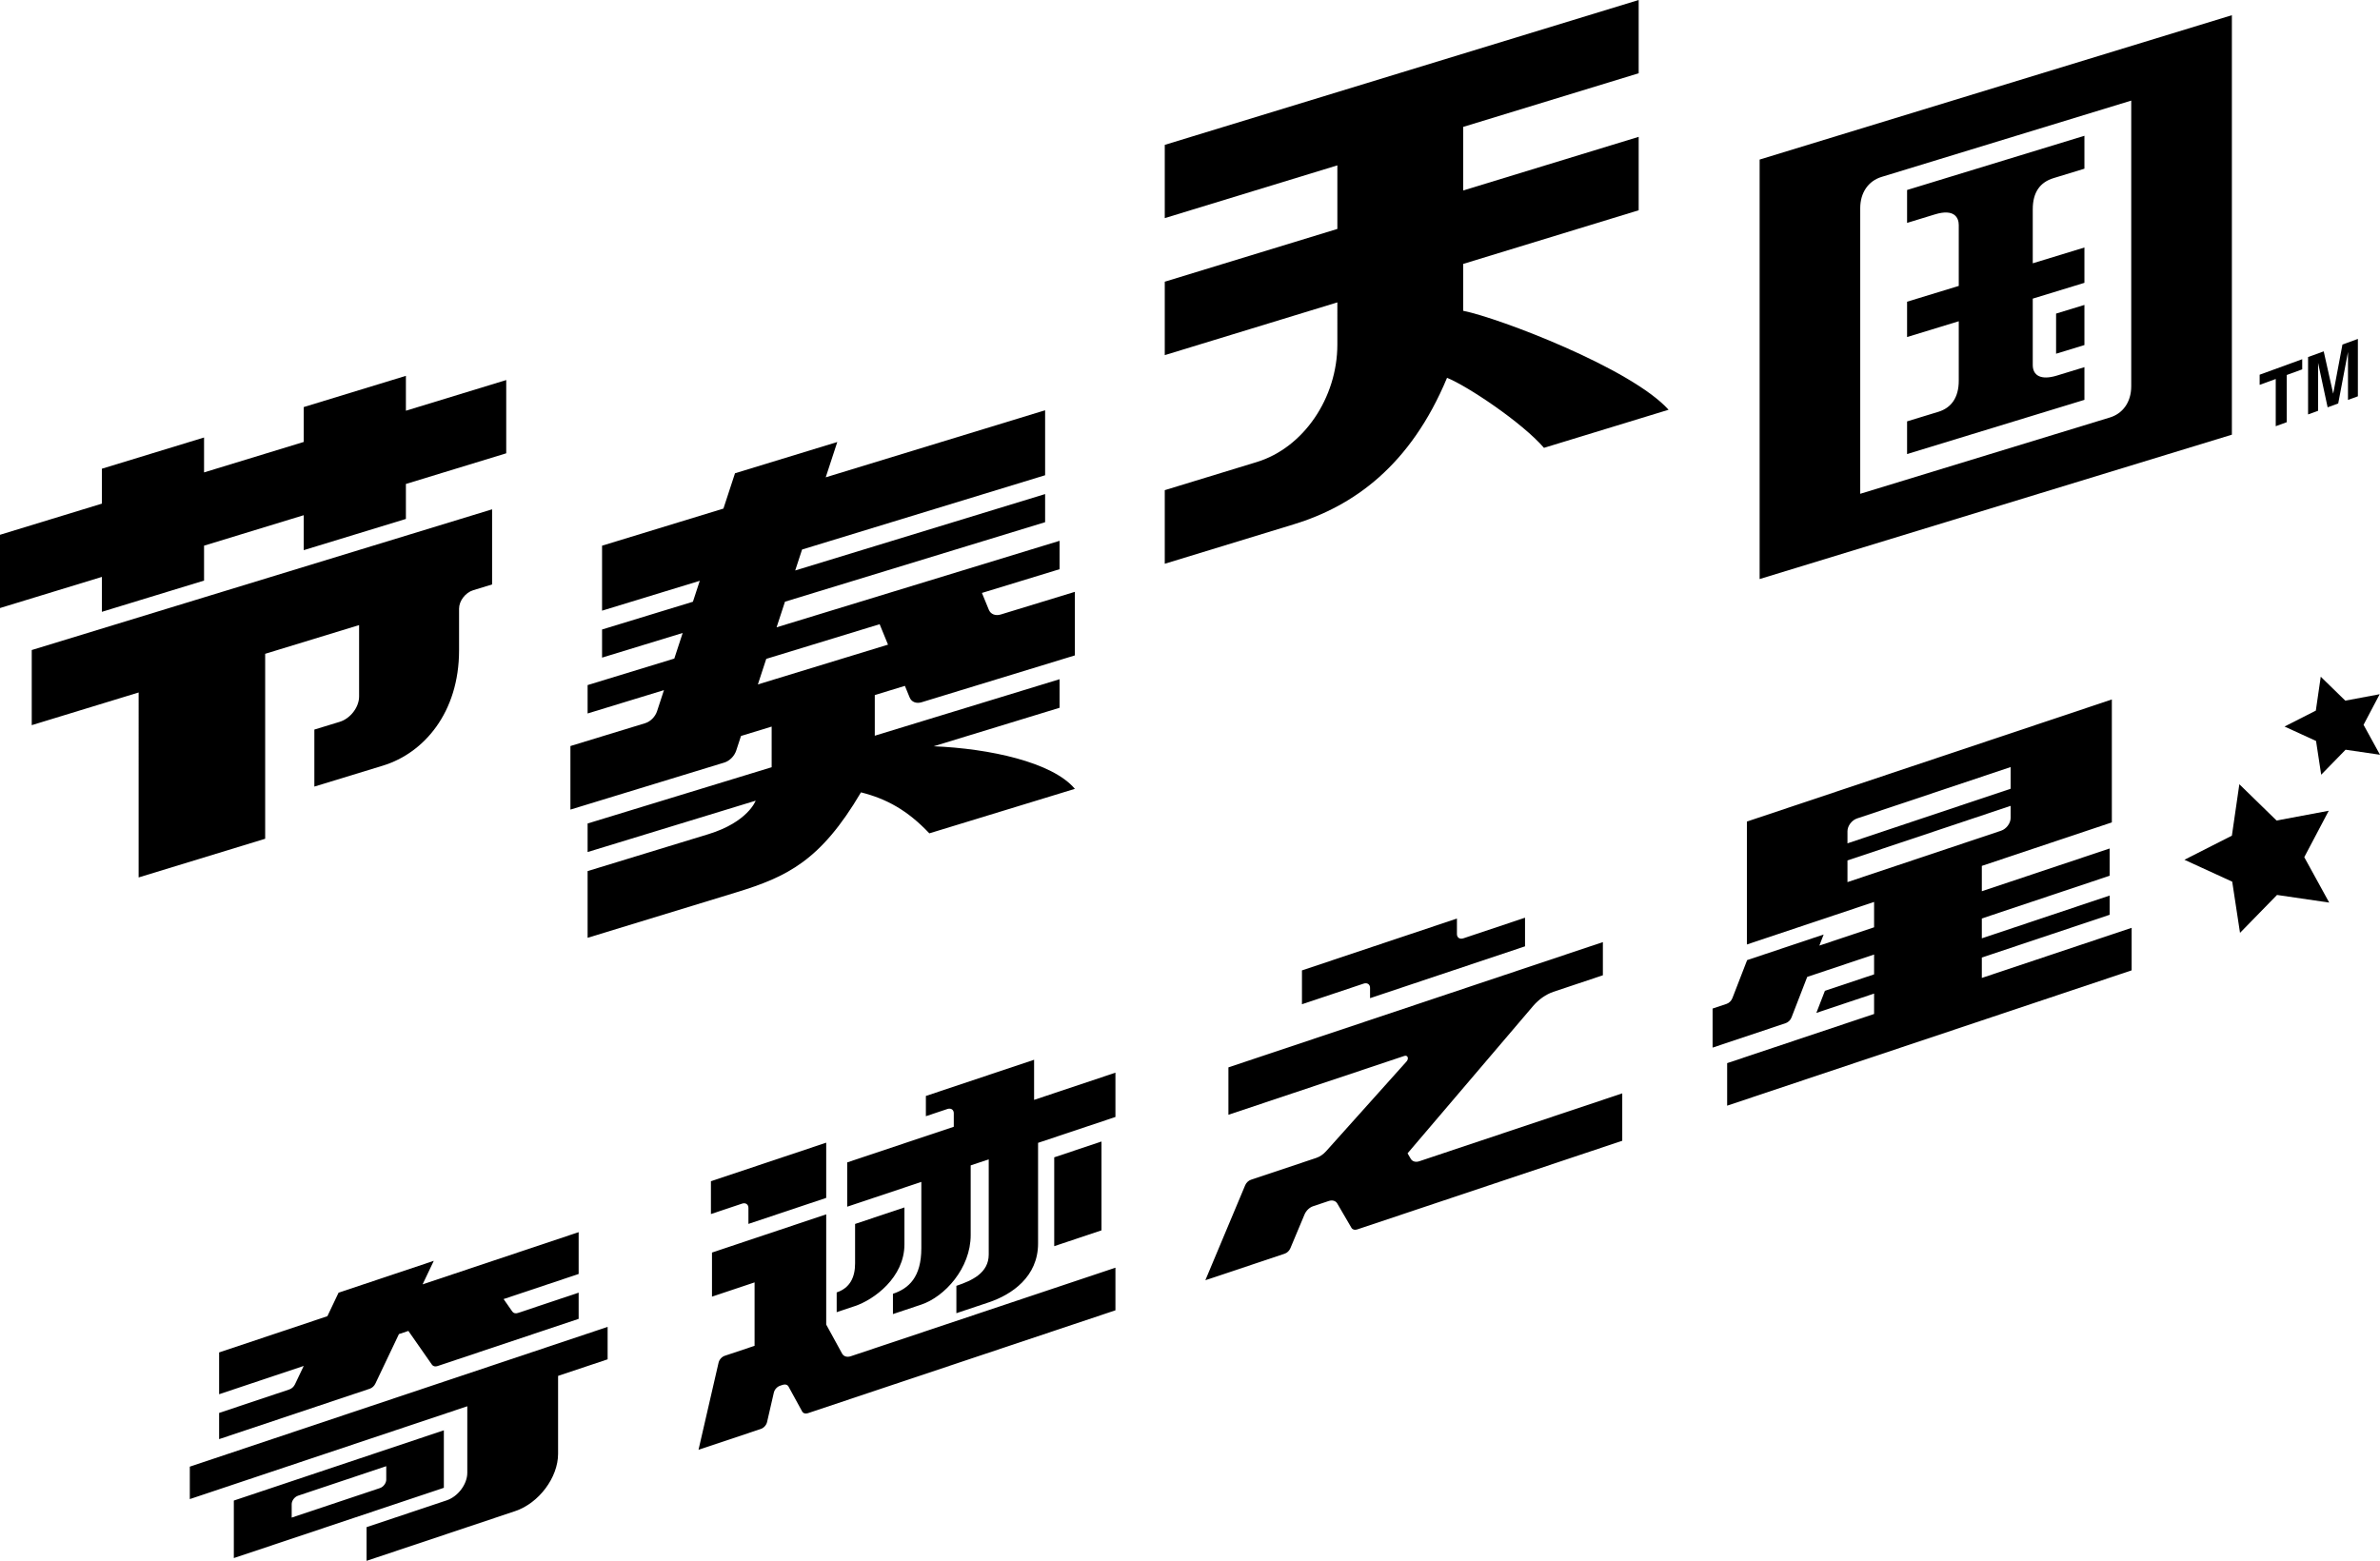
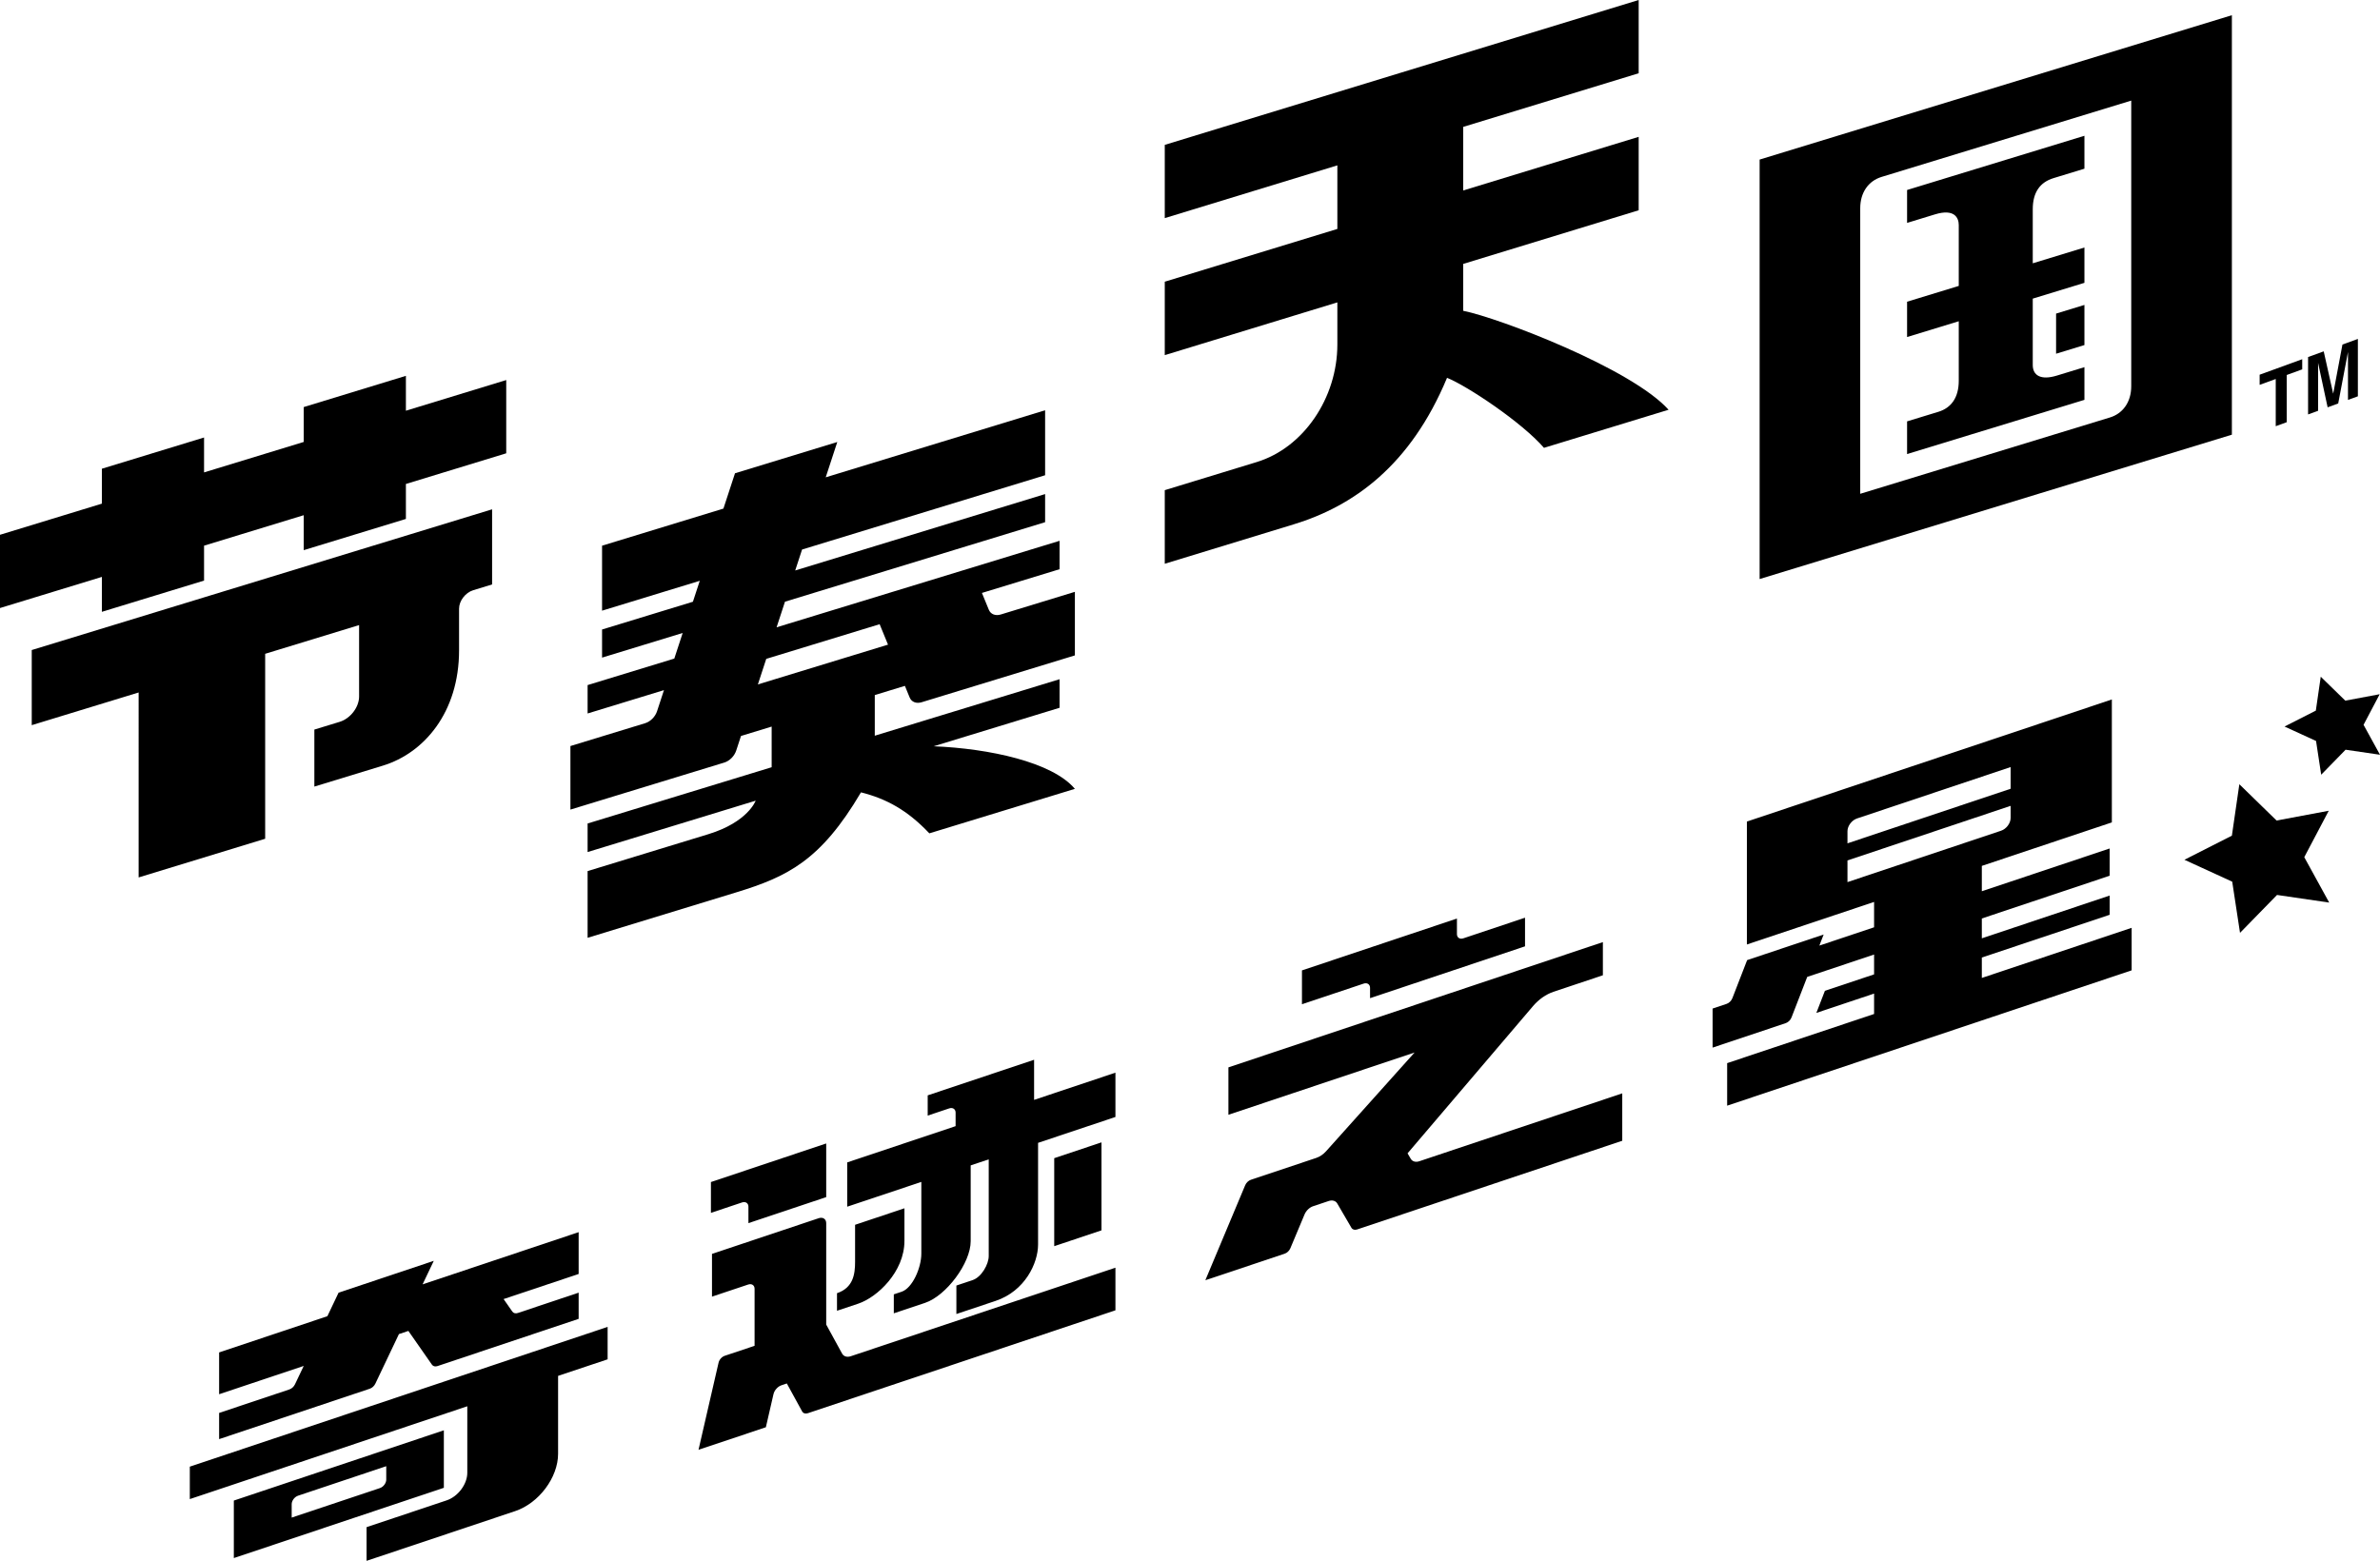
<svg xmlns="http://www.w3.org/2000/svg" version="1.1" id="svg1" width="666.667" height="437.287" viewBox="0 0 666.667 437.287">
  <defs id="defs1">
-     <clipPath clipPathUnits="userSpaceOnUse" id="clipPath4">
-       <path d="M 0,327.965 H 500 V 0 H 0 Z" transform="translate(-388.1241,-147.1695)" id="path4" />
-     </clipPath>
-     <clipPath clipPathUnits="userSpaceOnUse" id="clipPath6">
-       <path d="M 0,327.965 H 500 V 0 H 0 Z" transform="translate(-306.0784,-131.6879)" id="path6" />
-     </clipPath>
-     <clipPath clipPathUnits="userSpaceOnUse" id="clipPath8">
-       <path d="M 0,327.965 H 500 V 0 H 0 Z" transform="translate(-179.6402,-70.7867)" id="path8" />
+     <clipPath clipPathUnits="userSpaceOnUse" id="clipPath7">
+       <path d="M -81.146,308.08 H 418.854 V -19.885 H -81.146 Z" id="path7" />
    </clipPath>
    <clipPath clipPathUnits="userSpaceOnUse" id="clipPath10">
-       <path d="M 0,327.965 H 500 V 0 H 0 Z" transform="translate(-81.1456,-19.8856)" id="path10" />
+       <path d="M -344.259,15.393 H 155.741 v -327.965 h -500 z" id="path10" />
    </clipPath>
-     <clipPath clipPathUnits="userSpaceOnUse" id="clipPath12">
-       <path d="M 0,327.965 H 500 V 0 H 0 Z" transform="translate(-447.7391,-306.8271)" id="path12" />
-     </clipPath>
-     <clipPath clipPathUnits="userSpaceOnUse" id="clipPath14">
-       <path d="M 0,327.965 H 500 V 0 H 0 Z" transform="translate(-344.2592,-312.5722)" id="path14" />
-     </clipPath>
-     <clipPath clipPathUnits="userSpaceOnUse" id="clipPath16">
-       <path d="M 0,327.965 H 500 V 0 H 0 Z" transform="translate(-159.2187,-184.153)" id="path16" />
-     </clipPath>
-     <clipPath clipPathUnits="userSpaceOnUse" id="clipPath18">
-       <path d="M 0,327.965 H 500 V 0 H 0 Z" transform="translate(-106.3506,-248.1093)" id="path18" />
-     </clipPath>
-     <clipPath clipPathUnits="userSpaceOnUse" id="clipPath20">
-       <path d="M 0,327.965 H 500 V 0 H 0 Z" transform="translate(-493.2747,-243.9352)" id="path20" />
+     <clipPath clipPathUnits="userSpaceOnUse" id="clipPath13">
+       <path d="M -106.351,79.856 H 393.649 V -248.109 H -106.351 Z" id="path13" />
    </clipPath>
  </defs>
  <g id="layer-MC0">
    <path id="path1" d="m 0,0 -6.574,-3.341 6.62,-3.035 1.081,-7.09 5.125,5.252 7.23,-1.058 -3.455,6.291 L 13.416,3.45 6.192,2.095 1.034,7.124 Z" style="fill:#000000;fill-opacity:1;fill-rule:nonzero;stroke:none" transform="matrix(1.333333,0,0,-1.333333,648.6912,199.0903)" />
    <path id="path2" d="m 0,0 -10.958,-2.054 -7.823,7.627 -1.567,-10.806 -9.971,-5.066 10.04,-4.605 1.639,-10.752 7.774,7.965 10.965,-1.604 -5.24,9.542 z" style="fill:#000000;fill-opacity:1;fill-rule:nonzero;stroke:none" transform="matrix(1.333333,0,0,-1.333333,652.3093,227.1431)" />
-     <path id="path3" d="M 0,0 34.275,11.468 V 8.92 c 0,-1.108 -0.898,-2.306 -2.006,-2.677 L 0,-4.554 Z M 0,6.142 C 0,7.25 0.898,8.448 2.006,8.819 L 34.275,19.616 V 15.061 L 0,3.593 Z m 28.227,-30.833 v 4.286 l 26.855,8.986 v 4.039 l -26.855,-8.986 v 4.168 l 26.855,8.985 V 2.511 L 28.227,-6.474 v 5.327 L 55.542,7.992 V 33.824 L -21.129,8.17 v -25.831 l 26.721,8.94 v -5.327 l -11.498,-3.847 0.902,2.328 -16.075,-5.378 -3.098,-7.994 c -0.214,-0.554 -0.693,-1.025 -1.221,-1.202 l -2.937,-0.983 v -8.206 l 15.358,5.139 c 0.529,0.176 1.007,0.647 1.222,1.202 l 3.3,8.517 14.047,4.7 v -4.168 l -10.331,-3.456 -1.798,-4.641 12.129,4.059 v -4.287 l -30.868,-10.328 v -8.936 l 84.978,28.433 v 8.936 z" style="fill:#000000;fill-opacity:1;fill-rule:nonzero;stroke:none" transform="matrix(1.333333,0,0,-1.333333,517.4988,241.0607)" clip-path="url(#clipPath4)" />
-     <path id="path5" d="M 0,0 V 3.269 L -32.557,-7.624 v -7.113 l 12.968,4.339 c 0.738,0.247 1.337,-0.152 1.337,-0.89 v -2.173 L 14.305,-2.567 V 3.449 L 1.337,-0.89 C 0.599,-1.137 0,-0.738 0,0 m -7.904,-47.727 42.636,14.266 v -9.96 l -55.696,-18.636 c -0.511,-0.171 -0.977,-0.035 -1.201,0.349 l -2.974,5.103 c -0.337,0.577 -1.036,0.78 -1.803,0.523 l -3.271,-1.094 c -0.766,-0.257 -1.466,-0.928 -1.802,-1.73 l -2.974,-7.093 c -0.224,-0.534 -0.691,-0.982 -1.202,-1.153 l -16.664,-5.575 8.368,19.955 c 0.224,0.534 0.69,0.982 1.201,1.153 l 13.737,4.596 c 0.746,0.25 1.47,0.742 2.058,1.397 l 16.897,18.856 c 0.556,0.62 0.249,1.41 -0.457,1.174 l -36.956,-12.366 v 9.96 L 30.662,-1.68 V -8.647 L 20.29,-12.118 c -1.572,-0.525 -3.094,-1.588 -4.298,-3.001 l -26.364,-30.944 0.665,-1.141 c 0.336,-0.577 1.036,-0.78 1.803,-0.523" style="fill:#000000;fill-opacity:1;fill-rule:nonzero;stroke:none" transform="matrix(1.333333,0,0,-1.333333,408.1045,261.7028)" clip-path="url(#clipPath6)" />
-     <path id="path7" d="m 0,0 v -8.292 c 0,-2.889 -1.058,-5.157 -3.866,-6.096 v -4.149 l 3.846,1.287 c 3.97,1.328 10.388,5.994 10.388,12.963 V 3.469 Z M 54.695,31.786 37.607,26.069 v 8.43 L 14.872,26.892 v -4.251 l 4.525,1.514 c 0.738,0.247 1.337,-0.152 1.337,-0.89 V 20.423 L -1.653,12.933 V 3.625 l 15.57,5.21 V -5.098 c 0,-6.088 -2.631,-8.461 -5.966,-9.577 v -4.263 l 5.946,1.99 c 4.917,1.645 10.388,7.637 10.388,14.605 v 14.647 l 3.79,1.268 V -6.417 c 0,-3.862 -3.46,-5.471 -6.795,-6.587 v -5.747 l 6.774,2.267 c 4.918,1.645 10.388,5.411 10.388,12.379 v 21.146 l 16.253,5.438 z M 41.836,13.998 V -4.669 l 9.928,3.322 V 17.32 Z M -30.286,8.977 V 2.081 l 6.542,2.189 c 0.739,0.247 1.337,-0.151 1.337,-0.89 V 0.009 l 16.34,5.467 V 17.08 Z m 29.379,-36.774 55.602,18.604 v -8.953 L -9.911,-39.763 c -0.521,-0.174 -0.994,-0.03 -1.213,0.37 l -2.857,5.218 c -0.219,0.4 -0.692,0.544 -1.213,0.37 l -0.579,-0.194 c -0.614,-0.205 -1.149,-0.802 -1.297,-1.448 l -1.421,-6.173 c -0.149,-0.646 -0.684,-1.242 -1.297,-1.448 l -13.105,-4.385 4.212,18.303 c 0.149,0.645 0.684,1.242 1.298,1.447 l 6.268,2.098 v 13.325 l -8.948,-2.994 v 9.263 l 23.996,8.029 v -23.159 l 3.34,-6.102 c 0.328,-0.599 1.039,-0.815 1.82,-0.554" style="fill:#000000;fill-opacity:1;fill-rule:nonzero;stroke:none" transform="matrix(1.333333,0,0,-1.333333,239.5203,342.9044)" clip-path="url(#clipPath8)" />
-     <path id="path9" d="m 0,0 -18.53,-6.2 c -0.739,-0.247 -1.337,-1.046 -1.337,-1.785 v -2.817 l 18.53,6.2 C -0.599,-4.355 0,-3.556 0,-2.818 Z M 12.101,7.54 V -4.54 l -44.122,-14.763 v 12.08 z m 28.318,32.852 v 8.785 l -32.785,-10.97 2.352,4.945 -20.003,-6.693 -2.352,-4.944 -22.743,-7.61 V 15.12 l 17.773,5.947 -1.838,-3.864 c -0.237,-0.499 -0.682,-0.907 -1.163,-1.068 L -35.112,11.192 V 5.688 l 31.659,10.593 c 0.482,0.161 0.927,0.569 1.164,1.068 l 4.953,10.411 1.985,0.664 4.953,-7.097 c 0.237,-0.339 0.682,-0.45 1.164,-0.289 l 29.653,9.922 v 5.505 L 27.654,32.194 c -0.482,-0.162 -0.927,-0.051 -1.164,0.289 l -1.838,2.634 z M 46.506,22.457 36.1,18.975 V 2.602 c 0,-4.984 -4.041,-10.377 -9.025,-12.044 L -4.136,-19.886 v 7.077 l 16.817,5.627 c 2.4,0.803 4.345,3.4 4.345,5.799 V 12.593 L -41.27,-6.912 v 6.816 l 87.776,29.369 z" style="fill:#000000;fill-opacity:1;fill-rule:nonzero;stroke:none" transform="matrix(1.333333,0,0,-1.333333,108.1941,410.7725)" clip-path="url(#clipPath10)" />
-     <path id="path11" d="m 0,0 -52.435,-16.031 c -2.819,-0.853 -4.5,-3.331 -4.499,-6.577 V -82.62 l 52.435,16.031 C -1.891,-65.807 0,-63.488 0,-60.012 Z m 21.144,17.943 v -88.142 l -99.213,-30.333 v 88.142 z m -36.932,-71.13 5.954,1.821 v 8.433 l -5.954,-1.821 z m -31.303,27.49 v 6.914 l 37.257,11.391 v -6.915 l -6.504,-1.988 c -2.78,-0.85 -4.351,-2.928 -4.351,-6.533 v -11.359 l 10.855,3.319 v -7.422 l -10.855,-3.319 v -13.945 c 0,-2.195 1.68,-3.261 5.063,-2.227 l 5.792,1.771 v -6.869 l -37.257,-11.39 v 6.869 l 6.577,2.01 c 2.687,0.822 4.279,2.969 4.279,6.526 v 12.502 l -10.856,-3.319 v 7.422 l 10.856,3.319 v 12.802 c 0,1.486 -0.891,3.487 -4.991,2.234 z" style="fill:#000000;fill-opacity:1;fill-rule:nonzero;stroke:none" transform="matrix(1.333333,0,0,-1.333333,596.9855,28.18387)" clip-path="url(#clipPath12)" />
-     <path id="path13" d="m 0,0 v 15.393 l -99.561,-30.439 v -15.393 l 36.26,11.086 v -13.36 l -36.26,-11.086 v -15.43 l 36.26,11.086 -10e-4,-8.848 c 0,-11.218 -7.093,-21.693 -16.932,-24.701 l -19.327,-5.909 v -15.465 l 27.098,8.285 c 12.535,3.832 24.5,12.303 32.204,30.787 4.227,-1.698 15.71,-9.334 20.367,-14.714 l 26.175,8.002 c -7.832,8.707 -35.679,19.309 -43.143,20.794 v 9.852 L 0,-28.79 v 15.43 l -36.86,-11.269 v 13.36 z" style="fill:#000000;fill-opacity:1;fill-rule:nonzero;stroke:none" transform="matrix(1.333333,0,0,-1.333333,459.0123,20.52373)" clip-path="url(#clipPath14)" />
-     <path id="path15" d="m 0,0 1.759,5.37 23.821,7.283 1.759,-4.295 z m 31.887,-2.748 c 0.385,-0.938 1.389,-1.34 2.513,-0.997 L 66.597,6.099 V 19.454 L 51.032,14.695 c -1.125,-0.344 -2.129,0.052 -2.513,0.991 l -1.449,3.537 16.311,4.987 v 5.966 L 3.93,12 5.693,17.382 60.344,34.09 v 5.906 L 7.842,23.944 9.283,28.343 60.344,43.954 V 57.607 L 14.252,43.516 16.683,50.937 -4.807,44.367 -7.238,36.946 -32.735,29.15 V 15.497 l 20.528,6.276 -1.441,-4.399 -19.087,-5.835 V 5.633 l 16.938,5.178 -1.763,-5.381 -18.212,-5.568 v -5.966 l 16.041,4.904 -1.449,-4.423 c -0.384,-1.174 -1.388,-2.184 -2.513,-2.528 l -15.69,-4.796 v -13.355 l 32.32,9.881 c 1.124,0.344 2.128,1.354 2.513,2.528 l 1.003,3.063 6.441,1.969 10e-4,-8.539 -38.667,-11.821 v -6.001 l 35.309,10.795 c 0,0 -1.616,-4.495 -9.939,-7.04 l -25.37,-7.756 v -14.018 l 31.17,9.53 c 10.782,3.296 17.781,6.658 26.262,21.033 5.338,-1.344 9.756,-3.743 14.363,-8.613 l 30.574,9.347 c -4.722,5.629 -18.029,8.478 -29.665,8.949 l 26.449,8.087 V 1.093 L 24.559,-10.776 v 8.539 l 6.327,1.934 z" style="fill:#000000;fill-opacity:1;fill-rule:nonzero;stroke:none" transform="matrix(1.333333,0,0,-1.333333,212.2916,191.7493)" clip-path="url(#clipPath16)" />
-     <path id="path17" d="m 0,0 -21.077,-6.444 v 7.328 l -21.466,-6.563 v -7.328 l -20.939,-6.401 v 7.336 l -21.466,-6.562 v -7.337 l -21.403,-6.544 v -15.392 l 21.403,6.543 V -48.7 l 21.466,6.562 v 7.337 l 20.939,6.402 v -7.346 l 21.466,6.563 v 7.345 L 0,-15.393 Z m -2.968,-27.163 v -15.785 l -3.972,-1.214 c -1.639,-0.501 -2.968,-2.236 -2.968,-3.875 v -8.742 c 0,-13.069 -7.371,-21.603 -15.993,-24.239 l -14.408,-4.405 v 11.979 l 5.318,1.626 c 2.254,0.689 4.081,3.075 4.081,5.329 v 14.999 l -19.733,-6.033 v -38.862 l -26.584,-8.127 0.001,38.861 -22.456,-6.865 v 15.785 z" style="fill:#000000;fill-opacity:1;fill-rule:nonzero;stroke:none" transform="matrix(1.333333,0,0,-1.333333,141.8008,106.4743)" clip-path="url(#clipPath18)" />
-     <path id="path19" d="M 0,0 V 10.072 L -2.053,-0.747 -4.277,-1.557 -6.282,7.786 V -2.286 L -8.384,-3.051 V 9.006 l 3.284,1.195 1.98,-8.843 0.025,0.009 1.931,10.267 3.242,1.18 V 0.756 Z m -15.178,-5.524 v 9.919 l -3.381,-1.231 v 2.132 l 8.944,3.255 V 6.42 l -3.259,-1.187 v -9.919 z" style="fill:#000000;fill-opacity:1;fill-rule:nonzero;stroke:none" transform="matrix(1.333333,0,0,-1.333333,657.6996,112.0397)" clip-path="url(#clipPath20)" />
+     <path id="path3" d="M 0,0 34.275,11.468 V 8.92 c 0,-1.108 -0.898,-2.306 -2.006,-2.677 L 0,-4.554 Z M 0,6.142 C 0,7.25 0.898,8.448 2.006,8.818 L 34.275,19.616 V 15.061 L 0,3.593 Z m 28.227,-30.833 v 4.286 l 26.855,8.986 v 4.039 l -26.855,-8.986 v 4.168 l 26.855,8.985 V 2.511 L 28.227,-6.474 v 5.327 L 55.542,7.992 V 33.824 L -21.129,8.17 v -25.831 l 26.721,8.94 v -5.327 l -11.498,-3.847 0.902,2.328 -16.075,-5.378 -3.098,-7.994 c -0.214,-0.554 -0.693,-1.025 -1.221,-1.202 l -2.937,-0.983 v -8.206 l 15.358,5.139 c 0.529,0.176 1.007,0.647 1.222,1.202 l 3.3,8.517 14.047,4.7 v -4.168 l -10.331,-3.456 -1.798,-4.641 12.129,4.059 v -4.287 l -30.868,-10.328 v -8.936 l 84.978,28.433 v 8.936 z" style="fill:#000000;fill-opacity:1;fill-rule:nonzero;stroke:none" transform="matrix(1.333333,0,0,-1.333333,517.4988,241.0608)" />
+     <path id="path4" d="M 0,0 V 3.269 L -32.557,-7.624 v -7.113 l 12.968,4.339 c 0.738,0.247 1.337,-0.152 1.337,-0.89 v -2.173 L 14.305,-2.567 V 3.449 L 1.337,-0.89 C 0.599,-1.137 0,-0.738 0,0 m -7.904,-47.727 42.636,14.266 v -9.96 l -55.696,-18.636 c -0.511,-0.171 -0.977,-0.035 -1.201,0.349 l -2.974,5.103 c -0.337,0.577 -1.036,0.78 -1.803,0.523 l -3.271,-1.094 c -0.766,-0.257 -1.466,-0.928 -1.802,-1.73 l -2.974,-7.093 c -0.224,-0.534 -0.691,-0.982 -1.202,-1.153 l -16.664,-5.575 8.368,19.955 c 0.224,0.534 0.69,0.982 1.201,1.153 l 13.737,4.596 c 0.746,0.25 1.47,0.742 2.058,1.397 l 18.595,20.751 -39.111,-13.087 v 9.96 L 30.662,-1.68 V -8.647 L 20.29,-12.118 c -1.572,-0.525 -3.094,-1.588 -4.298,-3.001 l -26.364,-30.944 0.665,-1.141 c 0.336,-0.577 1.036,-0.78 1.803,-0.523" style="fill:#000000;fill-opacity:1;fill-rule:nonzero;stroke:none" transform="matrix(1.333333,0,0,-1.333333,408.1045,261.7029)" />
+     <path id="path5" d="m 0,0 v -7.781 c 0,-2.564 -0.376,-5.447 -3.8,-6.592 v -3.69 l 4.484,1.5 c 3.97,1.328 9.684,6.672 9.684,13.179 V 3.469 Z M 54.695,31.964 37.607,26.246 v 8.43 L 15.254,27.197 v -4.252 l 4.525,1.514 c 0.738,0.248 1.337,-0.151 1.337,-0.889 V 20.728 L -1.653,13.11 V 3.803 l 15.57,5.209 V -6.052 c 0,-3.025 -1.89,-7.261 -4.133,-8.012 l -1.649,-0.552 v -3.985 l 6.567,2.197 c 4.443,1.487 9.583,8.356 9.583,12.954 v 15.931 l 3.79,1.268 V -6.566 c 0,-1.706 -1.487,-4.422 -3.41,-5.065 l -3.385,-1.133 v -5.983 l 8.252,2.761 c 6.14,2.055 8.91,7.902 8.91,11.842 v 21.362 l 16.253,5.438 z M 41.836,13.998 v -18.49 l 9.928,3.322 V 17.32 Z M -30.286,8.984 V 2.506 l 6.542,2.189 c 0.739,0.247 1.337,-0.151 1.337,-0.89 V 0.348 l 16.34,5.467 V 17.088 Z M -0.907,-27.62 54.695,-9.016 v -8.953 L -9.911,-39.586 c -0.521,-0.174 -0.994,-0.03 -1.213,0.37 l -3.216,5.874 -1.115,-0.373 c -0.801,-0.268 -1.499,-1.047 -1.692,-1.889 l -1.597,-6.937 -14.149,-4.734 4.212,18.302 c 0.149,0.645 0.684,1.242 1.298,1.448 l 6.268,2.097 v 11.981 c 0,0.742 -0.602,1.143 -1.344,0.894 l -7.604,-2.544 v 8.981 l 22.428,7.504 c 0.866,0.29 1.568,-0.178 1.568,-1.044 v -21.308 l 3.34,-6.101 c 0.328,-0.6 1.039,-0.816 1.82,-0.555" style="fill:#000000;fill-opacity:1;fill-rule:nonzero;stroke:none" transform="matrix(1.333333,0,0,-1.333333,239.5203,343.1407)" />
+     <path id="path6" d="m 0,0 -18.53,-6.2 c -0.739,-0.247 -1.337,-1.046 -1.337,-1.785 v -2.817 l 18.53,6.2 C -0.599,-4.355 0,-3.556 0,-2.818 Z M 12.101,7.54 V -4.54 l -44.122,-14.763 v 12.08 z m 28.318,32.852 v 8.785 l -32.785,-10.97 2.352,4.945 -20.003,-6.693 -2.352,-4.944 -22.743,-7.61 V 15.12 l 17.773,5.947 -1.838,-3.864 c -0.237,-0.499 -0.682,-0.907 -1.163,-1.068 L -35.112,11.192 V 5.688 l 31.659,10.593 c 0.482,0.161 0.927,0.569 1.164,1.068 l 4.953,10.411 1.985,0.664 4.953,-7.097 c 0.237,-0.339 0.682,-0.45 1.164,-0.289 l 29.653,9.922 v 5.505 L 27.654,32.194 c -0.482,-0.162 -0.927,-0.051 -1.164,0.289 l -1.838,2.634 z M 46.506,22.457 36.1,18.975 V 2.602 c 0,-4.984 -4.041,-10.377 -9.025,-12.044 L -4.136,-19.886 v 7.077 l 16.817,5.627 c 2.4,0.803 4.345,3.4 4.345,5.799 V 12.593 L -41.27,-6.912 v 6.816 l 87.776,29.369 z" style="fill:#000000;fill-opacity:1;fill-rule:nonzero;stroke:none" transform="matrix(1.333333,0,0,-1.333333,108.1941,410.7727)" clip-path="url(#clipPath7)" />
+     <path id="path8" d="m 0,0 -52.435,-16.031 c -2.819,-0.853 -4.5,-3.331 -4.499,-6.577 V -82.62 l 52.435,16.031 C -1.891,-65.807 0,-63.488 0,-60.012 Z m 21.144,17.943 v -88.142 l -99.213,-30.333 v 88.142 z m -36.932,-71.13 5.954,1.821 v 8.433 l -5.954,-1.821 z m -31.303,27.49 v 6.914 l 37.257,11.391 v -6.915 l -6.504,-1.988 c -2.78,-0.85 -4.351,-2.928 -4.351,-6.533 v -11.359 l 10.855,3.319 v -7.422 l -10.855,-3.319 v -13.945 c 0,-2.195 1.68,-3.261 5.063,-2.227 l 5.792,1.771 v -6.869 l -37.257,-11.39 v 6.869 l 6.577,2.01 c 2.687,0.822 4.279,2.969 4.279,6.526 v 12.502 l -10.856,-3.319 v 7.422 l 10.856,3.319 v 12.802 c 0,1.486 -0.891,3.487 -4.991,2.234 z" style="fill:#000000;fill-opacity:1;fill-rule:nonzero;stroke:none" transform="matrix(1.333333,0,0,-1.333333,596.9855,28.184)" />
+     <path id="path9" d="m 0,0 v 15.393 l -99.561,-30.439 v -15.393 l 36.26,11.086 v -13.36 l -36.26,-11.086 v -15.43 l 36.26,11.086 -10e-4,-8.848 c 0,-11.218 -7.093,-21.693 -16.932,-24.701 l -19.327,-5.909 v -15.465 l 27.098,8.285 c 12.535,3.832 24.5,12.303 32.204,30.787 4.227,-1.698 15.71,-9.334 20.367,-14.714 l 26.175,8.002 c -7.832,8.707 -35.679,19.309 -43.143,20.794 v 9.852 L 0,-28.79 v 15.43 l -36.86,-11.269 v 13.36 z" style="fill:#000000;fill-opacity:1;fill-rule:nonzero;stroke:none" transform="matrix(1.333333,0,0,-1.333333,459.0123,20.52373)" clip-path="url(#clipPath10)" />
+     <path id="path11" d="m 0,0 1.759,5.37 23.821,7.283 1.759,-4.295 z m 31.887,-2.748 c 0.385,-0.938 1.389,-1.34 2.513,-0.997 L 66.597,6.099 V 19.454 L 51.032,14.695 c -1.125,-0.344 -2.129,0.052 -2.513,0.991 l -1.449,3.537 16.311,4.987 v 5.966 L 3.93,12 5.693,17.382 60.344,34.09 v 5.906 L 7.842,23.944 9.283,28.343 60.344,43.954 V 57.607 L 14.252,43.516 16.683,50.937 -4.807,44.367 -7.238,36.946 -32.735,29.15 V 15.497 l 20.528,6.276 -1.441,-4.399 -19.087,-5.835 V 5.633 l 16.938,5.178 -1.763,-5.381 -18.212,-5.568 v -5.966 l 16.041,4.904 -1.449,-4.423 c -0.384,-1.174 -1.388,-2.184 -2.513,-2.528 l -15.69,-4.796 v -13.355 l 32.32,9.881 c 1.124,0.344 2.128,1.354 2.513,2.528 l 1.003,3.063 6.441,1.969 10e-4,-8.539 -38.667,-11.821 v -6.001 l 35.309,10.795 c 0,0 -1.616,-4.495 -9.939,-7.04 l -25.37,-7.756 v -14.018 l 31.17,9.53 c 10.782,3.296 17.781,6.658 26.262,21.033 5.338,-1.344 9.756,-3.743 14.363,-8.613 l 30.574,9.347 c -4.722,5.629 -18.029,8.478 -29.665,8.949 l 26.449,8.087 V 1.093 L 24.559,-10.776 v 8.539 l 6.327,1.934 z" style="fill:#000000;fill-opacity:1;fill-rule:nonzero;stroke:none" transform="matrix(1.333333,0,0,-1.333333,212.2916,191.7495)" />
+     <path id="path12" d="m 0,0 -21.077,-6.444 v 7.328 l -21.466,-6.563 v -7.328 l -20.939,-6.401 v 7.336 l -21.466,-6.562 v -7.337 l -21.403,-6.544 v -15.392 l 21.403,6.543 V -48.7 l 21.466,6.562 v 7.337 l 20.939,6.402 v -7.346 l 21.466,6.563 v 7.345 L 0,-15.393 Z m -2.968,-27.163 v -15.785 l -3.972,-1.214 c -1.639,-0.501 -2.968,-2.236 -2.968,-3.875 v -8.742 c 0,-13.069 -7.371,-21.603 -15.993,-24.239 l -14.408,-4.405 v 11.979 l 5.318,1.626 c 2.254,0.689 4.081,3.075 4.081,5.329 v 14.999 l -19.733,-6.033 v -38.862 l -26.584,-8.127 0.001,38.861 -22.456,-6.865 v 15.785 z" style="fill:#000000;fill-opacity:1;fill-rule:nonzero;stroke:none" transform="matrix(1.333333,0,0,-1.333333,141.8008,106.4743)" clip-path="url(#clipPath13)" />
+     <path id="path14" d="M 0,0 V 10.072 L -2.053,-0.747 -4.277,-1.557 -6.282,7.786 V -2.286 L -8.384,-3.051 V 9.006 l 3.284,1.195 1.98,-8.843 0.025,0.009 1.931,10.267 3.242,1.18 V 0.756 Z m -15.178,-5.524 v 9.919 l -3.381,-1.231 v 2.132 l 8.944,3.255 V 6.42 l -3.259,-1.187 v -9.919 z" style="fill:#000000;fill-opacity:1;fill-rule:nonzero;stroke:none" transform="matrix(1.333333,0,0,-1.333333,657.6996,112.0397)" />
  </g>
</svg>
